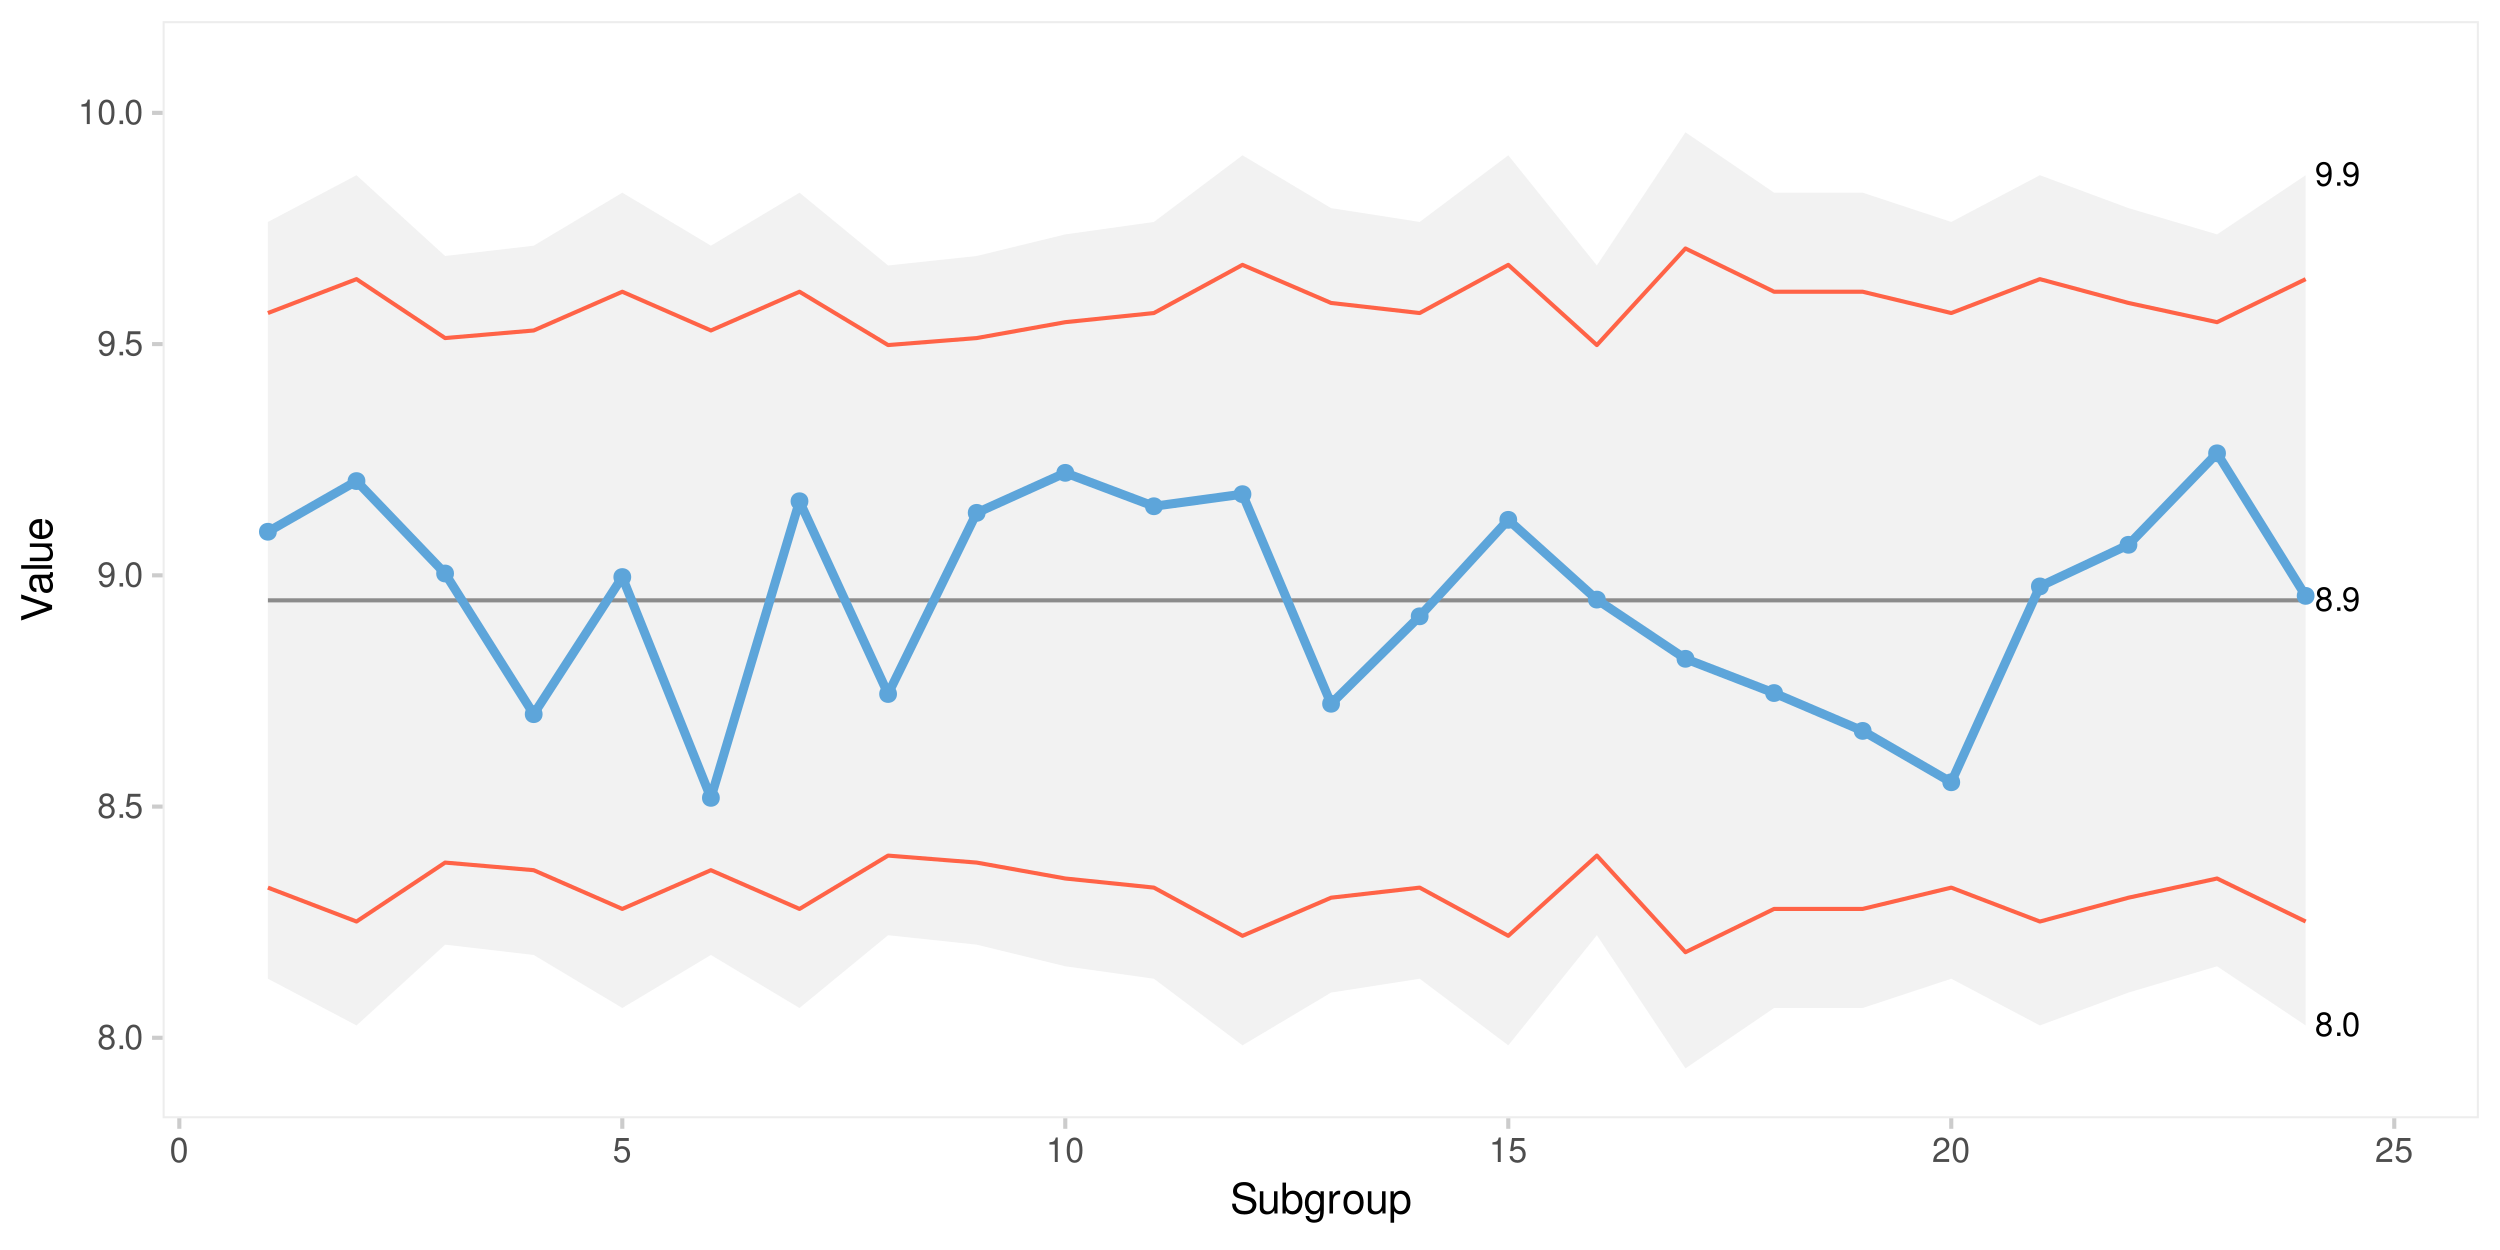
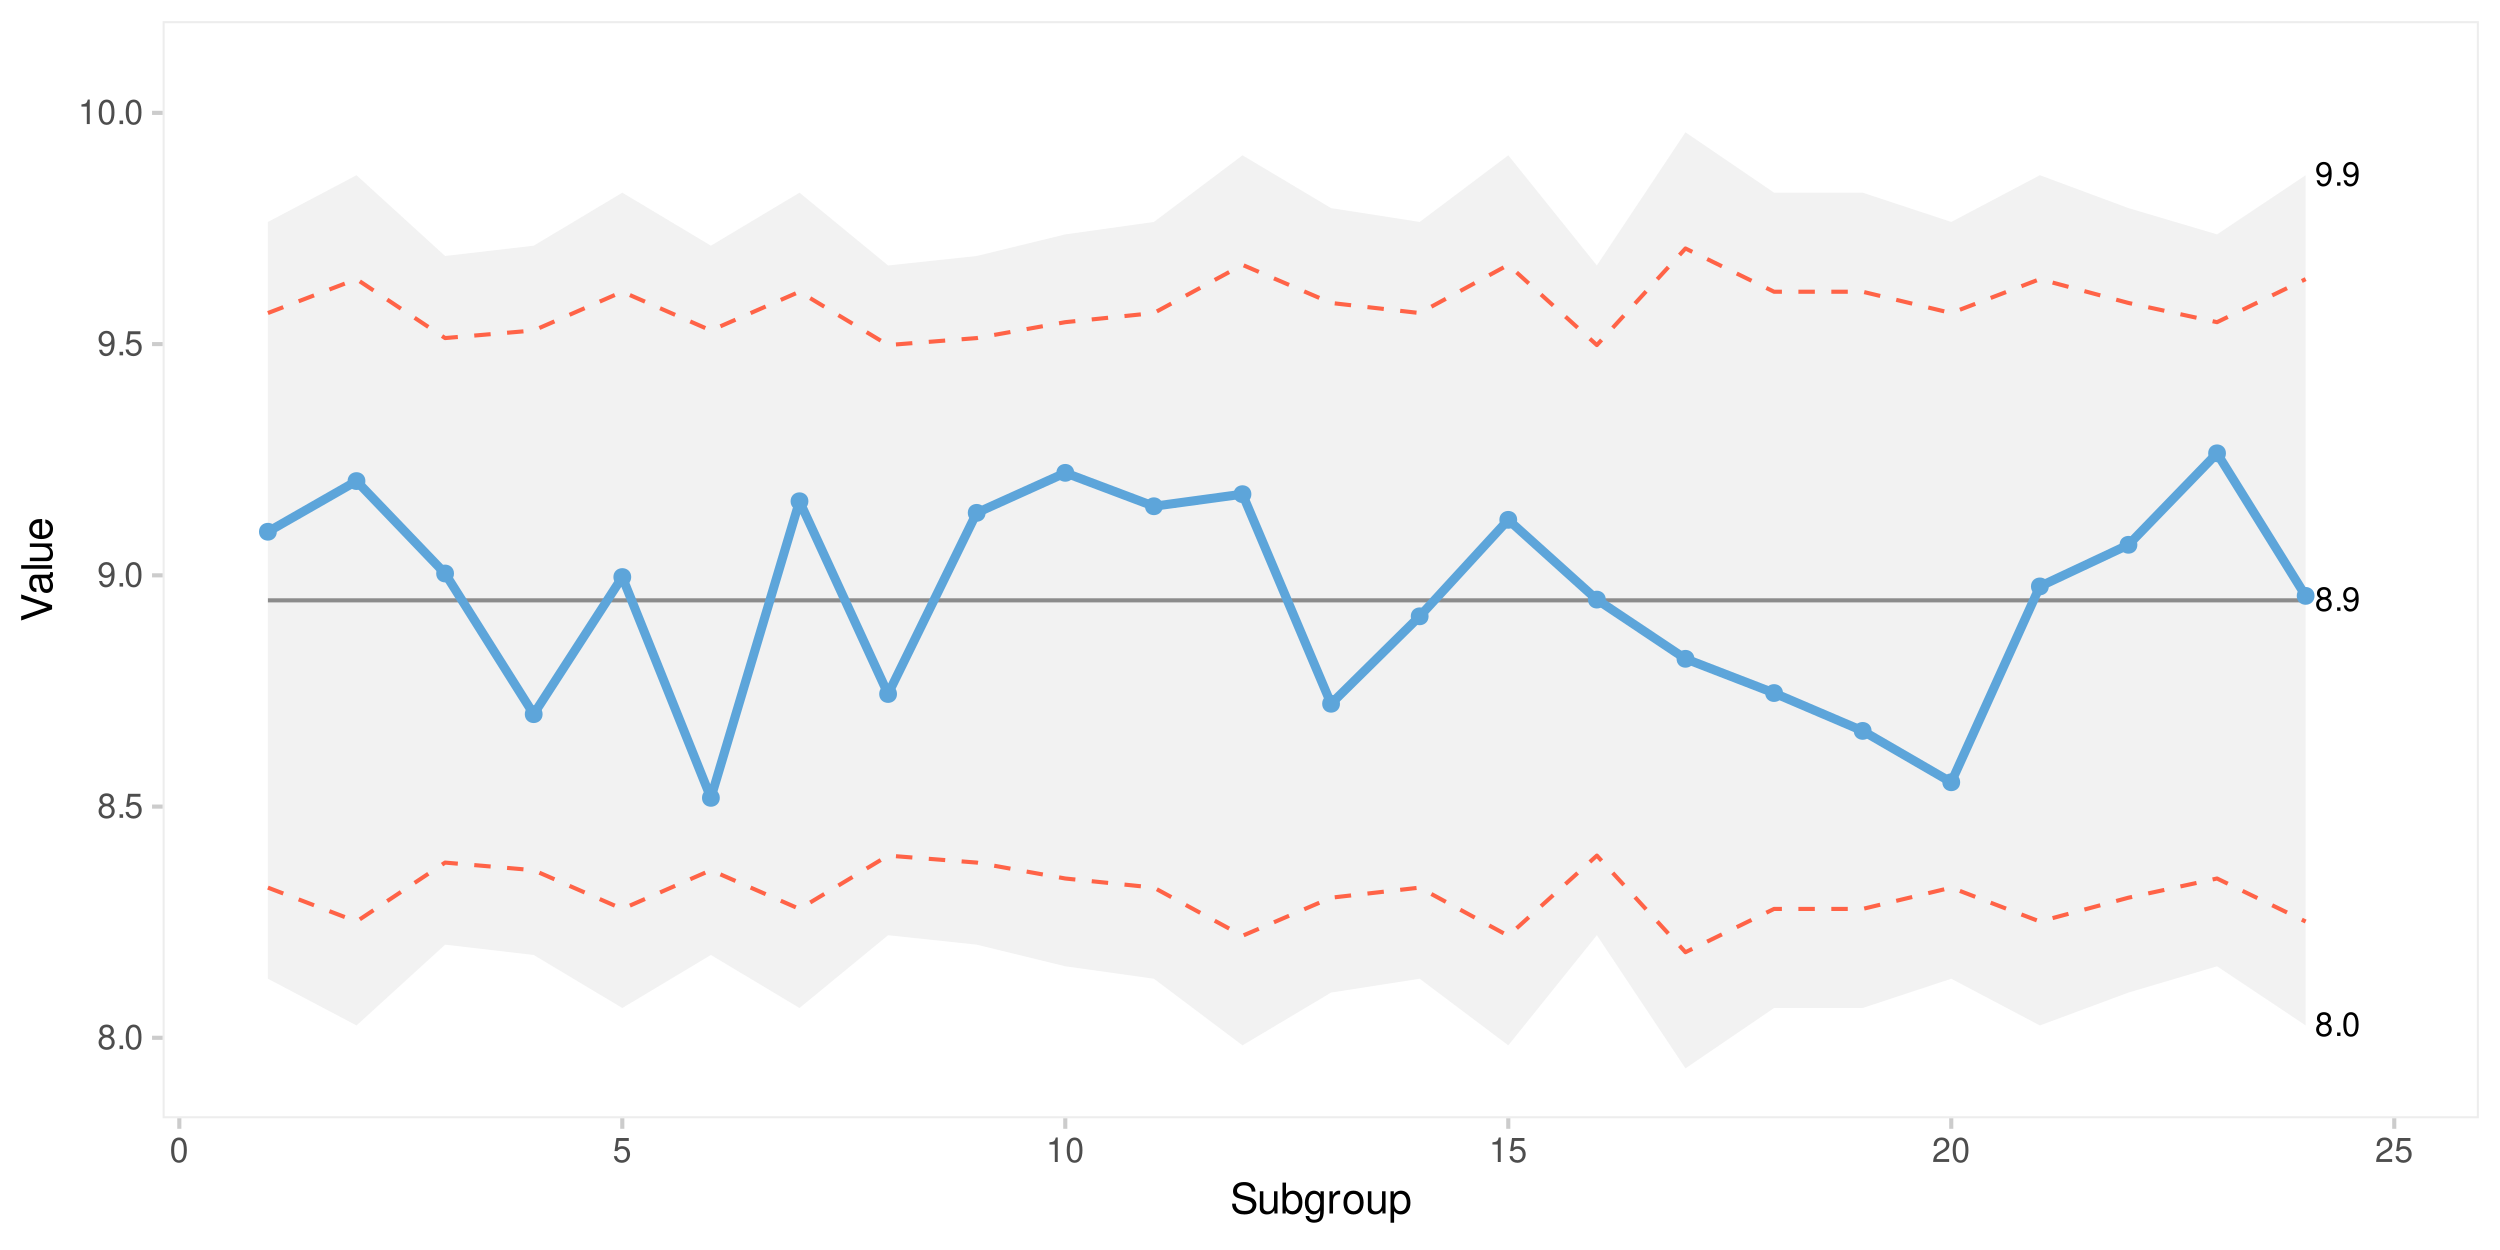
<svg xmlns="http://www.w3.org/2000/svg" xmlns:xlink="http://www.w3.org/1999/xlink" width="648" height="324" viewBox="0 0 648 324">
  <defs>
    <g>
      <g id="glyph-0-0">
        <path d="M 3.328 -3.25 C 3.969 -3.641 4.156 -3.938 4.156 -4.516 C 4.156 -5.5 3.422 -6.172 2.344 -6.172 C 1.281 -6.172 0.531 -5.5 0.531 -4.531 C 0.531 -3.938 0.719 -3.641 1.344 -3.25 C 0.656 -2.906 0.312 -2.391 0.312 -1.719 C 0.312 -0.594 1.141 0.203 2.344 0.203 C 3.547 0.203 4.375 -0.594 4.375 -1.719 C 4.375 -2.391 4.031 -2.906 3.328 -3.25 Z M 2.344 -5.5 C 2.984 -5.5 3.391 -5.125 3.391 -4.5 C 3.391 -3.922 2.984 -3.547 2.344 -3.547 C 1.703 -3.547 1.297 -3.922 1.297 -4.516 C 1.297 -5.125 1.703 -5.5 2.344 -5.5 Z M 2.344 -2.906 C 3.094 -2.906 3.609 -2.422 3.609 -1.703 C 3.609 -0.953 3.109 -0.469 2.328 -0.469 C 1.594 -0.469 1.078 -0.969 1.078 -1.688 C 1.078 -2.422 1.594 -2.906 2.344 -2.906 Z M 2.344 -2.906 " />
      </g>
      <g id="glyph-0-1">
        <path d="M 1.625 -0.891 L 0.75 -0.891 L 0.75 0 L 1.625 0 Z M 1.625 -0.891 " />
      </g>
      <g id="glyph-0-2">
        <path d="M 2.344 -6.172 C 1.781 -6.172 1.266 -5.906 0.953 -5.5 C 0.562 -4.953 0.359 -4.125 0.359 -2.984 C 0.359 -0.906 1.047 0.203 2.344 0.203 C 3.625 0.203 4.328 -0.906 4.328 -2.938 C 4.328 -4.125 4.141 -4.938 3.734 -5.5 C 3.422 -5.922 2.922 -6.172 2.344 -6.172 Z M 2.344 -5.5 C 3.156 -5.5 3.562 -4.672 3.562 -3 C 3.562 -1.25 3.172 -0.422 2.328 -0.422 C 1.531 -0.422 1.141 -1.281 1.141 -2.984 C 1.141 -4.672 1.531 -5.5 2.344 -5.5 Z M 2.344 -5.5 " />
      </g>
      <g id="glyph-0-3">
        <path d="M 0.453 -1.406 C 0.594 -0.406 1.25 0.203 2.172 0.203 C 2.844 0.203 3.438 -0.125 3.797 -0.688 C 4.172 -1.281 4.344 -2.031 4.344 -3.156 C 4.344 -4.203 4.188 -4.859 3.828 -5.406 C 3.5 -5.906 2.969 -6.172 2.297 -6.172 C 1.156 -6.172 0.328 -5.312 0.328 -4.109 C 0.328 -2.984 1.094 -2.172 2.188 -2.172 C 2.75 -2.172 3.188 -2.375 3.562 -2.844 C 3.562 -1.312 3.078 -0.469 2.219 -0.469 C 1.688 -0.469 1.328 -0.812 1.203 -1.406 Z M 2.297 -5.516 C 3 -5.516 3.531 -4.922 3.531 -4.125 C 3.531 -3.375 3.016 -2.844 2.266 -2.844 C 1.547 -2.844 1.094 -3.359 1.094 -4.172 C 1.094 -4.953 1.594 -5.516 2.297 -5.516 Z M 2.297 -5.516 " />
      </g>
      <g id="glyph-1-0">
        <path d="M 3.438 -3.359 C 4.094 -3.75 4.297 -4.062 4.297 -4.656 C 4.297 -5.672 3.531 -6.359 2.422 -6.359 C 1.312 -6.359 0.547 -5.672 0.547 -4.672 C 0.547 -4.062 0.75 -3.75 1.391 -3.359 C 0.672 -2.984 0.328 -2.469 0.328 -1.766 C 0.328 -0.609 1.172 0.203 2.422 0.203 C 3.656 0.203 4.516 -0.609 4.516 -1.766 C 4.516 -2.469 4.156 -2.984 3.438 -3.359 Z M 2.422 -5.672 C 3.078 -5.672 3.5 -5.281 3.5 -4.641 C 3.5 -4.047 3.062 -3.656 2.422 -3.656 C 1.766 -3.656 1.344 -4.047 1.344 -4.656 C 1.344 -5.281 1.766 -5.672 2.422 -5.672 Z M 2.422 -3 C 3.188 -3 3.719 -2.484 3.719 -1.75 C 3.719 -0.984 3.203 -0.484 2.406 -0.484 C 1.641 -0.484 1.125 -1 1.125 -1.734 C 1.125 -2.5 1.641 -3 2.422 -3 Z M 2.422 -3 " />
      </g>
      <g id="glyph-1-1">
        <path d="M 1.688 -0.922 L 0.766 -0.922 L 0.766 0 L 1.688 0 Z M 1.688 -0.922 " />
      </g>
      <g id="glyph-1-2">
        <path d="M 2.422 -6.359 C 1.844 -6.359 1.312 -6.094 0.984 -5.672 C 0.578 -5.109 0.375 -4.25 0.375 -3.078 C 0.375 -0.938 1.078 0.203 2.422 0.203 C 3.734 0.203 4.453 -0.938 4.453 -3.031 C 4.453 -4.25 4.266 -5.078 3.859 -5.672 C 3.531 -6.109 3.016 -6.359 2.422 -6.359 Z M 2.422 -5.672 C 3.25 -5.672 3.672 -4.828 3.672 -3.094 C 3.672 -1.281 3.266 -0.438 2.406 -0.438 C 1.578 -0.438 1.172 -1.312 1.172 -3.062 C 1.172 -4.828 1.578 -5.672 2.422 -5.672 Z M 2.422 -5.672 " />
      </g>
      <g id="glyph-1-3">
        <path d="M 4.188 -6.234 L 0.969 -6.234 L 0.5 -2.844 L 1.219 -2.844 C 1.578 -3.266 1.875 -3.422 2.359 -3.422 C 3.203 -3.422 3.719 -2.844 3.719 -1.922 C 3.719 -1.031 3.203 -0.484 2.359 -0.484 C 1.688 -0.484 1.266 -0.828 1.078 -1.531 L 0.312 -1.531 C 0.406 -1.016 0.5 -0.781 0.688 -0.547 C 1.031 -0.078 1.672 0.203 2.375 0.203 C 3.641 0.203 4.516 -0.719 4.516 -2.031 C 4.516 -3.266 3.688 -4.109 2.5 -4.109 C 2.062 -4.109 1.703 -4 1.344 -3.734 L 1.594 -5.469 L 4.188 -5.469 Z M 4.188 -6.234 " />
      </g>
      <g id="glyph-1-4">
        <path d="M 0.469 -1.453 C 0.609 -0.406 1.281 0.203 2.234 0.203 C 2.922 0.203 3.547 -0.125 3.922 -0.703 C 4.297 -1.328 4.484 -2.109 4.484 -3.25 C 4.484 -4.328 4.312 -5 3.953 -5.562 C 3.609 -6.094 3.062 -6.359 2.375 -6.359 C 1.188 -6.359 0.328 -5.469 0.328 -4.234 C 0.328 -3.062 1.125 -2.25 2.25 -2.25 C 2.844 -2.25 3.281 -2.453 3.672 -2.938 C 3.672 -1.359 3.172 -0.484 2.281 -0.484 C 1.734 -0.484 1.359 -0.828 1.234 -1.453 Z M 2.359 -5.688 C 3.094 -5.688 3.641 -5.078 3.641 -4.25 C 3.641 -3.469 3.109 -2.922 2.344 -2.922 C 1.594 -2.922 1.125 -3.453 1.125 -4.297 C 1.125 -5.109 1.641 -5.688 2.359 -5.688 Z M 2.359 -5.688 " />
      </g>
      <g id="glyph-1-5">
        <path d="M 2.281 -4.531 L 2.281 0 L 3.047 0 L 3.047 -6.359 L 2.547 -6.359 C 2.266 -5.391 2.094 -5.25 0.891 -5.094 L 0.891 -4.531 Z M 2.281 -4.531 " />
      </g>
      <g id="glyph-1-6">
        <path d="M 4.453 -0.766 L 1.172 -0.766 C 1.25 -1.297 1.531 -1.625 2.297 -2.094 L 3.172 -2.594 C 4.047 -3.062 4.5 -3.719 4.5 -4.5 C 4.5 -5.031 4.281 -5.531 3.922 -5.875 C 3.547 -6.203 3.094 -6.359 2.5 -6.359 C 1.703 -6.359 1.125 -6.078 0.781 -5.531 C 0.547 -5.203 0.453 -4.797 0.438 -4.156 L 1.219 -4.156 C 1.234 -4.594 1.297 -4.844 1.406 -5.062 C 1.594 -5.438 2 -5.688 2.469 -5.688 C 3.172 -5.688 3.703 -5.172 3.703 -4.484 C 3.703 -3.969 3.406 -3.531 2.859 -3.219 L 2.047 -2.75 C 0.75 -2 0.375 -1.406 0.297 -0.016 L 4.453 -0.016 Z M 4.453 -0.766 " />
      </g>
      <g id="glyph-2-0">
        <path d="M 6.562 -5.672 C 6.562 -6.219 6.516 -6.375 6.344 -6.75 C 5.906 -7.672 4.969 -8.156 3.625 -8.156 C 1.859 -8.156 0.766 -7.25 0.766 -5.797 C 0.766 -4.812 1.281 -4.203 2.344 -3.922 L 4.328 -3.406 C 5.359 -3.141 5.812 -2.734 5.812 -2.094 C 5.812 -1.672 5.578 -1.234 5.234 -0.984 C 4.922 -0.766 4.406 -0.656 3.766 -0.656 C 2.875 -0.656 2.297 -0.859 1.906 -1.312 C 1.609 -1.672 1.484 -2.062 1.5 -2.547 L 0.531 -2.547 C 0.531 -1.812 0.688 -1.328 1 -0.891 C 1.547 -0.125 2.469 0.25 3.703 0.25 C 4.656 0.25 5.438 0.031 5.953 -0.359 C 6.484 -0.797 6.828 -1.5 6.828 -2.203 C 6.828 -3.188 6.219 -3.922 5.125 -4.219 L 3.109 -4.75 C 2.141 -5.016 1.797 -5.328 1.797 -5.938 C 1.797 -6.75 2.516 -7.297 3.594 -7.297 C 4.859 -7.297 5.578 -6.719 5.594 -5.672 Z M 6.562 -5.672 " />
      </g>
      <g id="glyph-2-1">
        <path d="M 5.297 0 L 5.297 -5.766 L 4.391 -5.766 L 4.391 -2.5 C 4.391 -1.312 3.766 -0.547 2.812 -0.547 C 2.094 -0.547 1.625 -0.984 1.625 -1.688 L 1.625 -5.766 L 0.719 -5.766 L 0.719 -1.312 C 0.719 -0.359 1.438 0.25 2.547 0.25 C 3.406 0.25 3.938 -0.047 4.484 -0.797 L 4.484 0 Z M 5.297 0 " />
      </g>
      <g id="glyph-2-2">
        <path d="M 0.594 -8.016 L 0.594 0 L 1.422 0 L 1.422 -0.734 C 1.859 -0.062 2.438 0.25 3.25 0.25 C 4.766 0.25 5.75 -0.984 5.75 -2.906 C 5.75 -4.781 4.812 -5.922 3.281 -5.922 C 2.5 -5.922 1.938 -5.625 1.5 -4.984 L 1.5 -8.016 Z M 3.109 -5.078 C 4.141 -5.078 4.797 -4.188 4.797 -2.812 C 4.797 -1.5 4.109 -0.609 3.109 -0.609 C 2.141 -0.609 1.5 -1.484 1.5 -2.844 C 1.5 -4.188 2.141 -5.078 3.109 -5.078 Z M 3.109 -5.078 " />
      </g>
      <g id="glyph-2-3">
        <path d="M 4.438 -5.766 L 4.438 -4.922 C 3.984 -5.625 3.469 -5.922 2.75 -5.922 C 1.359 -5.922 0.391 -4.625 0.391 -2.781 C 0.391 -1.812 0.609 -1.109 1.109 -0.531 C 1.547 -0.016 2.094 0.25 2.688 0.25 C 3.375 0.25 3.875 -0.062 4.359 -0.781 L 4.359 -0.484 C 4.359 1.062 3.922 1.625 2.781 1.625 C 2 1.625 1.594 1.312 1.5 0.656 L 0.578 0.656 C 0.656 1.734 1.5 2.391 2.766 2.391 C 3.609 2.391 4.312 2.125 4.688 1.656 C 5.125 1.125 5.297 0.406 5.297 -0.953 L 5.297 -5.766 Z M 2.844 -5.078 C 3.812 -5.078 4.359 -4.266 4.359 -2.812 C 4.359 -1.406 3.797 -0.594 2.844 -0.594 C 1.891 -0.594 1.344 -1.422 1.344 -2.844 C 1.344 -4.25 1.891 -5.078 2.844 -5.078 Z M 2.844 -5.078 " />
      </g>
      <g id="glyph-2-4">
        <path d="M 0.766 -5.766 L 0.766 0 L 1.688 0 L 1.688 -2.984 C 1.688 -4.375 2.266 -5 3.531 -4.969 L 3.531 -5.891 C 3.375 -5.922 3.281 -5.922 3.172 -5.922 C 2.578 -5.922 2.141 -5.578 1.609 -4.719 L 1.609 -5.766 Z M 0.766 -5.766 " />
      </g>
      <g id="glyph-2-5">
        <path d="M 2.984 -5.922 C 1.359 -5.922 0.391 -4.781 0.391 -2.844 C 0.391 -0.891 1.359 0.25 3 0.25 C 4.625 0.25 5.609 -0.906 5.609 -2.797 C 5.609 -4.797 4.656 -5.922 2.984 -5.922 Z M 3 -5.078 C 4.031 -5.078 4.656 -4.234 4.656 -2.812 C 4.656 -1.438 4.016 -0.594 3 -0.594 C 1.984 -0.594 1.359 -1.438 1.359 -2.844 C 1.359 -4.234 1.984 -5.078 3 -5.078 Z M 3 -5.078 " />
      </g>
      <g id="glyph-2-6">
        <path d="M 0.594 2.391 L 1.516 2.391 L 1.516 -0.609 C 2 -0.016 2.547 0.25 3.281 0.25 C 4.781 0.25 5.75 -0.953 5.75 -2.781 C 5.75 -4.719 4.812 -5.922 3.281 -5.922 C 2.5 -5.922 1.875 -5.578 1.438 -4.891 L 1.438 -5.766 L 0.594 -5.766 Z M 3.125 -5.078 C 4.141 -5.078 4.797 -4.188 4.797 -2.812 C 4.797 -1.5 4.125 -0.609 3.125 -0.609 C 2.141 -0.609 1.516 -1.484 1.516 -2.844 C 1.516 -4.188 2.141 -5.078 3.125 -5.078 Z M 3.125 -5.078 " />
      </g>
      <g id="glyph-3-0">
        <path d="M 0 -4.312 L -8.016 -7.094 L -8.016 -6 L -1.234 -3.781 L -8.016 -1.438 L -8.016 -0.328 L 0 -3.219 Z M 0 -4.312 " />
      </g>
      <g id="glyph-3-1">
        <path d="M -0.531 -5.891 C -0.516 -5.781 -0.516 -5.734 -0.516 -5.688 C -0.516 -5.375 -0.688 -5.188 -0.969 -5.188 L -4.359 -5.188 C -5.375 -5.188 -5.922 -4.438 -5.922 -3.031 C -5.922 -2.172 -5.688 -1.5 -5.266 -1.109 C -4.969 -0.844 -4.625 -0.734 -4.062 -0.719 L -4.062 -1.641 C -4.766 -1.719 -5.078 -2.141 -5.078 -2.984 C -5.078 -3.828 -4.781 -4.281 -4.219 -4.281 L -3.984 -4.281 C -3.594 -4.266 -3.438 -4.062 -3.344 -3.328 C -3.172 -2.031 -3.141 -1.828 -2.984 -1.469 C -2.703 -0.797 -2.203 -0.469 -1.453 -0.469 C -0.406 -0.469 0.25 -1.188 0.25 -2.359 C 0.25 -3.078 0 -3.656 -0.594 -4.312 C 0 -4.375 0.25 -4.656 0.25 -5.266 C 0.25 -5.453 0.234 -5.578 0.156 -5.891 Z M -1.812 -4.281 C -1.5 -4.281 -1.312 -4.188 -1.062 -3.922 C -0.719 -3.547 -0.547 -3.094 -0.547 -2.547 C -0.547 -1.844 -0.891 -1.422 -1.469 -1.422 C -2.078 -1.422 -2.391 -1.812 -2.531 -2.812 C -2.656 -3.781 -2.703 -3.969 -2.844 -4.281 Z M -1.812 -4.281 " />
      </g>
      <g id="glyph-3-2">
        <path d="M -8.016 -1.672 L -8.016 -0.75 L 0 -0.75 L 0 -1.672 Z M -8.016 -1.672 " />
      </g>
      <g id="glyph-3-3">
        <path d="M 0 -5.297 L -5.766 -5.297 L -5.766 -4.391 L -2.5 -4.391 C -1.312 -4.391 -0.547 -3.766 -0.547 -2.812 C -0.547 -2.094 -0.984 -1.625 -1.688 -1.625 L -5.766 -1.625 L -5.766 -0.719 L -1.312 -0.719 C -0.359 -0.719 0.25 -1.438 0.25 -2.547 C 0.25 -3.406 -0.047 -3.938 -0.797 -4.484 L 0 -4.484 Z M 0 -5.297 " />
      </g>
      <g id="glyph-3-4">
        <path d="M -2.578 -5.641 C -3.453 -5.641 -3.984 -5.578 -4.406 -5.406 C -5.359 -5.031 -5.922 -4.156 -5.922 -3.078 C -5.922 -1.469 -4.703 -0.438 -2.812 -0.438 C -0.906 -0.438 0.25 -1.438 0.25 -3.062 C 0.25 -4.375 -0.5 -5.297 -1.75 -5.516 L -1.75 -4.594 C -0.984 -4.344 -0.594 -3.828 -0.594 -3.094 C -0.594 -2.516 -0.859 -2.016 -1.344 -1.703 C -1.672 -1.484 -2 -1.406 -2.578 -1.391 Z M -3.328 -1.422 C -4.391 -1.5 -5.078 -2.141 -5.078 -3.062 C -5.078 -4 -4.359 -4.656 -3.328 -4.656 Z M -3.328 -1.422 " />
      </g>
    </g>
    <clipPath id="clip-0">
      <path clip-rule="nonzero" d="M 42.152 5.48 L 642.523 5.48 L 642.523 289.852 L 42.152 289.852 Z M 42.152 5.48 " />
    </clipPath>
    <clipPath id="clip-1">
      <path clip-rule="nonzero" d="M 42.152 5.48 L 642.523 5.48 L 642.523 289.852 L 42.152 289.852 Z M 42.152 5.48 " />
    </clipPath>
  </defs>
  <rect x="-64.8" y="-32.4" width="777.6" height="388.8" fill="rgb(100%, 100%, 100%)" fill-opacity="1" />
  <rect x="-64.8" y="-32.4" width="777.6" height="388.8" fill="rgb(100%, 100%, 100%)" fill-opacity="1" />
  <path fill="none" stroke-width="1.067" stroke-linecap="round" stroke-linejoin="round" stroke="rgb(100%, 100%, 100%)" stroke-opacity="1" stroke-miterlimit="10" d="M 0 324 L 648 324 L 648 0 L 0 0 Z M 0 324 " />
  <g clip-path="url(#clip-0)">
    <path fill-rule="nonzero" fill="rgb(100%, 100%, 100%)" fill-opacity="1" d="M 42.152 289.848 L 642.523 289.848 L 642.523 5.477 L 42.152 5.477 Z M 42.152 289.848 " />
  </g>
  <path fill-rule="nonzero" fill="rgb(87.059%, 87.059%, 87.059%)" fill-opacity="0.4" d="M 69.441 57.527 L 92.406 45.414 L 115.371 66.352 L 138.332 63.68 L 161.297 49.938 L 184.262 63.68 L 207.227 49.938 L 230.191 68.805 L 253.156 66.352 L 276.121 60.754 L 299.086 57.527 L 322.051 40.254 L 345.016 53.945 L 367.98 57.527 L 390.945 40.254 L 413.91 68.805 L 436.871 34.289 L 459.836 49.938 L 482.801 49.938 L 505.766 57.527 L 528.73 45.414 L 551.695 53.945 L 574.66 60.754 L 597.625 45.414 L 597.625 265.797 L 574.66 250.461 L 551.695 257.27 L 528.73 265.797 L 505.766 253.688 L 482.801 261.277 L 459.836 261.277 L 436.871 276.922 L 413.91 242.41 L 390.945 270.957 L 367.98 253.688 L 345.016 257.27 L 322.051 270.957 L 299.086 253.688 L 276.121 250.461 L 253.156 244.859 L 230.191 242.41 L 207.227 261.277 L 184.262 247.531 L 161.297 261.277 L 138.332 247.531 L 115.371 244.859 L 92.406 265.797 L 69.441 253.688 Z M 69.441 57.527 " />
  <path fill="none" stroke-width="1.067" stroke-linecap="butt" stroke-linejoin="round" stroke="rgb(54.902%, 54.902%, 54.902%)" stroke-opacity="1" stroke-miterlimit="10" d="M 69.441 155.605 L 597.625 155.605 " />
  <path fill="none" stroke-width="2.347" stroke-linecap="butt" stroke-linejoin="round" stroke="rgb(36.471%, 64.706%, 85.49%)" stroke-opacity="1" stroke-miterlimit="10" d="M 69.441 137.828 L 92.406 124.695 L 115.371 148.652 L 138.332 185.113 L 161.297 149.57 L 184.262 206.809 L 207.227 129.926 L 230.191 179.887 L 253.156 132.93 L 276.121 122.562 L 299.086 131.219 L 322.051 128.09 L 345.016 182.414 L 367.98 159.746 L 390.945 134.742 L 413.91 155.418 L 436.871 170.762 L 459.836 179.637 L 482.801 189.449 L 505.766 202.762 L 528.73 152 L 551.695 141.211 L 574.66 117.5 L 597.625 154.453 " />
  <path fill-rule="nonzero" fill="rgb(36.471%, 64.706%, 85.49%)" fill-opacity="1" stroke-width="0.709" stroke-linecap="round" stroke-linejoin="round" stroke="rgb(36.471%, 64.706%, 85.49%)" stroke-opacity="1" stroke-miterlimit="10" d="M 71.395 137.828 C 71.395 140.434 67.484 140.434 67.484 137.828 C 67.484 135.223 71.395 135.223 71.395 137.828 " />
  <path fill-rule="nonzero" fill="rgb(36.471%, 64.706%, 85.49%)" fill-opacity="1" stroke-width="0.709" stroke-linecap="round" stroke-linejoin="round" stroke="rgb(36.471%, 64.706%, 85.49%)" stroke-opacity="1" stroke-miterlimit="10" d="M 94.359 124.695 C 94.359 127.301 90.449 127.301 90.449 124.695 C 90.449 122.086 94.359 122.086 94.359 124.695 " />
  <path fill-rule="nonzero" fill="rgb(36.471%, 64.706%, 85.49%)" fill-opacity="1" stroke-width="0.709" stroke-linecap="round" stroke-linejoin="round" stroke="rgb(36.471%, 64.706%, 85.49%)" stroke-opacity="1" stroke-miterlimit="10" d="M 117.324 148.652 C 117.324 151.258 113.414 151.258 113.414 148.652 C 113.414 146.043 117.324 146.043 117.324 148.652 " />
  <path fill-rule="nonzero" fill="rgb(36.471%, 64.706%, 85.49%)" fill-opacity="1" stroke-width="0.709" stroke-linecap="round" stroke-linejoin="round" stroke="rgb(36.471%, 64.706%, 85.49%)" stroke-opacity="1" stroke-miterlimit="10" d="M 140.289 185.113 C 140.289 187.719 136.379 187.719 136.379 185.113 C 136.379 182.508 140.289 182.508 140.289 185.113 " />
  <path fill-rule="nonzero" fill="rgb(36.471%, 64.706%, 85.49%)" fill-opacity="1" stroke-width="0.709" stroke-linecap="round" stroke-linejoin="round" stroke="rgb(36.471%, 64.706%, 85.49%)" stroke-opacity="1" stroke-miterlimit="10" d="M 163.254 149.57 C 163.254 152.176 159.344 152.176 159.344 149.57 C 159.344 146.965 163.254 146.965 163.254 149.57 " />
  <path fill-rule="nonzero" fill="rgb(36.471%, 64.706%, 85.49%)" fill-opacity="1" stroke-width="0.709" stroke-linecap="round" stroke-linejoin="round" stroke="rgb(36.471%, 64.706%, 85.49%)" stroke-opacity="1" stroke-miterlimit="10" d="M 186.219 206.809 C 186.219 209.414 182.309 209.414 182.309 206.809 C 182.309 204.203 186.219 204.203 186.219 206.809 " />
  <path fill-rule="nonzero" fill="rgb(36.471%, 64.706%, 85.49%)" fill-opacity="1" stroke-width="0.709" stroke-linecap="round" stroke-linejoin="round" stroke="rgb(36.471%, 64.706%, 85.49%)" stroke-opacity="1" stroke-miterlimit="10" d="M 209.184 129.926 C 209.184 132.531 205.273 132.531 205.273 129.926 C 205.273 127.32 209.184 127.32 209.184 129.926 " />
  <path fill-rule="nonzero" fill="rgb(36.471%, 64.706%, 85.49%)" fill-opacity="1" stroke-width="0.709" stroke-linecap="round" stroke-linejoin="round" stroke="rgb(36.471%, 64.706%, 85.49%)" stroke-opacity="1" stroke-miterlimit="10" d="M 232.148 179.887 C 232.148 182.492 228.238 182.492 228.238 179.887 C 228.238 177.277 232.148 177.277 232.148 179.887 " />
  <path fill-rule="nonzero" fill="rgb(36.471%, 64.706%, 85.49%)" fill-opacity="1" stroke-width="0.709" stroke-linecap="round" stroke-linejoin="round" stroke="rgb(36.471%, 64.706%, 85.49%)" stroke-opacity="1" stroke-miterlimit="10" d="M 255.113 132.93 C 255.113 135.539 251.203 135.539 251.203 132.93 C 251.203 130.324 255.113 130.324 255.113 132.93 " />
  <path fill-rule="nonzero" fill="rgb(36.471%, 64.706%, 85.49%)" fill-opacity="1" stroke-width="0.709" stroke-linecap="round" stroke-linejoin="round" stroke="rgb(36.471%, 64.706%, 85.49%)" stroke-opacity="1" stroke-miterlimit="10" d="M 278.074 122.562 C 278.074 125.168 274.168 125.168 274.168 122.562 C 274.168 119.957 278.074 119.957 278.074 122.562 " />
  <path fill-rule="nonzero" fill="rgb(36.471%, 64.706%, 85.49%)" fill-opacity="1" stroke-width="0.709" stroke-linecap="round" stroke-linejoin="round" stroke="rgb(36.471%, 64.706%, 85.49%)" stroke-opacity="1" stroke-miterlimit="10" d="M 301.039 131.219 C 301.039 133.828 297.133 133.828 297.133 131.219 C 297.133 128.613 301.039 128.613 301.039 131.219 " />
  <path fill-rule="nonzero" fill="rgb(36.471%, 64.706%, 85.49%)" fill-opacity="1" stroke-width="0.709" stroke-linecap="round" stroke-linejoin="round" stroke="rgb(36.471%, 64.706%, 85.49%)" stroke-opacity="1" stroke-miterlimit="10" d="M 324.004 128.09 C 324.004 130.695 320.094 130.695 320.094 128.09 C 320.094 125.484 324.004 125.484 324.004 128.09 " />
  <path fill-rule="nonzero" fill="rgb(36.471%, 64.706%, 85.49%)" fill-opacity="1" stroke-width="0.709" stroke-linecap="round" stroke-linejoin="round" stroke="rgb(36.471%, 64.706%, 85.49%)" stroke-opacity="1" stroke-miterlimit="10" d="M 346.969 182.414 C 346.969 185.023 343.059 185.023 343.059 182.414 C 343.059 179.809 346.969 179.809 346.969 182.414 " />
  <path fill-rule="nonzero" fill="rgb(36.471%, 64.706%, 85.49%)" fill-opacity="1" stroke-width="0.709" stroke-linecap="round" stroke-linejoin="round" stroke="rgb(36.471%, 64.706%, 85.49%)" stroke-opacity="1" stroke-miterlimit="10" d="M 369.934 159.746 C 369.934 162.355 366.023 162.355 366.023 159.746 C 366.023 157.141 369.934 157.141 369.934 159.746 " />
  <path fill-rule="nonzero" fill="rgb(36.471%, 64.706%, 85.49%)" fill-opacity="1" stroke-width="0.709" stroke-linecap="round" stroke-linejoin="round" stroke="rgb(36.471%, 64.706%, 85.49%)" stroke-opacity="1" stroke-miterlimit="10" d="M 392.898 134.742 C 392.898 137.348 388.988 137.348 388.988 134.742 C 388.988 132.133 392.898 132.133 392.898 134.742 " />
  <path fill-rule="nonzero" fill="rgb(36.471%, 64.706%, 85.49%)" fill-opacity="1" stroke-width="0.709" stroke-linecap="round" stroke-linejoin="round" stroke="rgb(36.471%, 64.706%, 85.49%)" stroke-opacity="1" stroke-miterlimit="10" d="M 415.863 155.418 C 415.863 158.023 411.953 158.023 411.953 155.418 C 411.953 152.809 415.863 152.809 415.863 155.418 " />
  <path fill-rule="nonzero" fill="rgb(36.471%, 64.706%, 85.49%)" fill-opacity="1" stroke-width="0.709" stroke-linecap="round" stroke-linejoin="round" stroke="rgb(36.471%, 64.706%, 85.49%)" stroke-opacity="1" stroke-miterlimit="10" d="M 438.828 170.762 C 438.828 173.367 434.918 173.367 434.918 170.762 C 434.918 168.156 438.828 168.156 438.828 170.762 " />
  <path fill-rule="nonzero" fill="rgb(36.471%, 64.706%, 85.49%)" fill-opacity="1" stroke-width="0.709" stroke-linecap="round" stroke-linejoin="round" stroke="rgb(36.471%, 64.706%, 85.49%)" stroke-opacity="1" stroke-miterlimit="10" d="M 461.793 179.637 C 461.793 182.246 457.883 182.246 457.883 179.637 C 457.883 177.031 461.793 177.031 461.793 179.637 " />
  <path fill-rule="nonzero" fill="rgb(36.471%, 64.706%, 85.49%)" fill-opacity="1" stroke-width="0.709" stroke-linecap="round" stroke-linejoin="round" stroke="rgb(36.471%, 64.706%, 85.49%)" stroke-opacity="1" stroke-miterlimit="10" d="M 484.758 189.449 C 484.758 192.055 480.848 192.055 480.848 189.449 C 480.848 186.844 484.758 186.844 484.758 189.449 " />
  <path fill-rule="nonzero" fill="rgb(36.471%, 64.706%, 85.49%)" fill-opacity="1" stroke-width="0.709" stroke-linecap="round" stroke-linejoin="round" stroke="rgb(36.471%, 64.706%, 85.49%)" stroke-opacity="1" stroke-miterlimit="10" d="M 507.723 202.762 C 507.723 205.371 503.812 205.371 503.812 202.762 C 503.812 200.156 507.723 200.156 507.723 202.762 " />
  <path fill-rule="nonzero" fill="rgb(36.471%, 64.706%, 85.49%)" fill-opacity="1" stroke-width="0.709" stroke-linecap="round" stroke-linejoin="round" stroke="rgb(36.471%, 64.706%, 85.49%)" stroke-opacity="1" stroke-miterlimit="10" d="M 530.688 152 C 530.688 154.605 526.777 154.605 526.777 152 C 526.777 149.395 530.688 149.395 530.688 152 " />
  <path fill-rule="nonzero" fill="rgb(36.471%, 64.706%, 85.49%)" fill-opacity="1" stroke-width="0.709" stroke-linecap="round" stroke-linejoin="round" stroke="rgb(36.471%, 64.706%, 85.49%)" stroke-opacity="1" stroke-miterlimit="10" d="M 553.652 141.211 C 553.652 143.816 549.742 143.816 549.742 141.211 C 549.742 138.605 553.652 138.605 553.652 141.211 " />
  <path fill-rule="nonzero" fill="rgb(36.471%, 64.706%, 85.49%)" fill-opacity="1" stroke-width="0.709" stroke-linecap="round" stroke-linejoin="round" stroke="rgb(36.471%, 64.706%, 85.49%)" stroke-opacity="1" stroke-miterlimit="10" d="M 576.613 117.5 C 576.613 120.105 572.707 120.105 572.707 117.5 C 572.707 114.895 576.613 114.895 576.613 117.5 " />
  <path fill-rule="nonzero" fill="rgb(36.471%, 64.706%, 85.49%)" fill-opacity="1" stroke-width="0.709" stroke-linecap="round" stroke-linejoin="round" stroke="rgb(36.471%, 64.706%, 85.49%)" stroke-opacity="1" stroke-miterlimit="10" d="M 599.578 154.453 C 599.578 157.059 595.672 157.059 595.672 154.453 C 595.672 151.848 599.578 151.848 599.578 154.453 " />
  <g fill="rgb(0%, 0%, 0%)" fill-opacity="1">
    <use xlink:href="#glyph-0-0" x="600.023" y="268.519" />
    <use xlink:href="#glyph-0-1" x="605.023" y="268.519" />
    <use xlink:href="#glyph-0-2" x="607.023" y="268.519" />
  </g>
  <g fill="rgb(0%, 0%, 0%)" fill-opacity="1">
    <use xlink:href="#glyph-0-3" x="600.023" y="48.136" />
    <use xlink:href="#glyph-0-1" x="605.023" y="48.136" />
    <use xlink:href="#glyph-0-3" x="607.023" y="48.136" />
  </g>
  <g fill="rgb(0%, 0%, 0%)" fill-opacity="1">
    <use xlink:href="#glyph-0-0" x="600.023" y="158.327" />
    <use xlink:href="#glyph-0-1" x="605.023" y="158.327" />
    <use xlink:href="#glyph-0-3" x="607.023" y="158.327" />
  </g>
-   <path fill="none" stroke-width="1.067" stroke-linecap="butt" stroke-linejoin="round" stroke="rgb(100%, 38.824%, 27.843%)" stroke-opacity="1" stroke-miterlimit="10" d="M 69.441 230.07 L 92.406 238.859 L 115.371 223.582 L 138.332 225.555 L 161.297 235.594 L 184.262 225.555 L 207.227 235.594 L 230.191 221.77 L 253.156 223.582 L 276.121 227.707 L 299.086 230.07 L 322.051 242.562 L 345.016 232.684 L 367.98 230.07 L 390.945 242.562 L 413.91 221.77 L 436.871 246.809 L 459.836 235.594 L 482.801 235.594 L 505.766 230.07 L 528.73 238.859 L 551.695 232.684 L 574.66 227.707 L 597.625 238.859 " />
-   <path fill="none" stroke-width="1.067" stroke-linecap="butt" stroke-linejoin="round" stroke="rgb(100%, 38.824%, 27.843%)" stroke-opacity="1" stroke-miterlimit="10" d="M 69.441 81.141 L 92.406 72.352 L 115.371 87.629 L 138.332 85.66 L 161.297 75.617 L 184.262 85.66 L 207.227 75.617 L 230.191 89.441 L 253.156 87.629 L 276.121 83.508 L 299.086 81.141 L 322.051 68.652 L 345.016 78.527 L 367.98 81.141 L 390.945 68.652 L 413.91 89.441 L 436.871 64.406 L 459.836 75.617 L 482.801 75.617 L 505.766 81.141 L 528.73 72.352 L 551.695 78.527 L 574.66 83.508 L 597.625 72.352 " />
+   <path fill="none" stroke-width="1.067" stroke-linecap="butt" stroke-linejoin="round" stroke="rgb(100%, 38.824%, 27.843%)" stroke-opacity="1" stroke-dasharray="4.268 4.268" stroke-miterlimit="10" d="M 69.441 230.07 L 92.406 238.859 L 115.371 223.582 L 138.332 225.555 L 161.297 235.594 L 184.262 225.555 L 207.227 235.594 L 230.191 221.77 L 253.156 223.582 L 276.121 227.707 L 299.086 230.07 L 322.051 242.562 L 345.016 232.684 L 367.98 230.07 L 390.945 242.562 L 413.91 221.77 L 436.871 246.809 L 459.836 235.594 L 482.801 235.594 L 505.766 230.07 L 528.73 238.859 L 551.695 232.684 L 574.66 227.707 L 597.625 238.859 " />
+   <path fill="none" stroke-width="1.067" stroke-linecap="butt" stroke-linejoin="round" stroke="rgb(100%, 38.824%, 27.843%)" stroke-opacity="1" stroke-dasharray="4.268 4.268" stroke-miterlimit="10" d="M 69.441 81.141 L 92.406 72.352 L 115.371 87.629 L 138.332 85.66 L 161.297 75.617 L 184.262 85.66 L 207.227 75.617 L 230.191 89.441 L 253.156 87.629 L 276.121 83.508 L 299.086 81.141 L 322.051 68.652 L 345.016 78.527 L 367.98 81.141 L 390.945 68.652 L 413.91 89.441 L 436.871 64.406 L 459.836 75.617 L 482.801 75.617 L 505.766 81.141 L 528.73 72.352 L 551.695 78.527 L 574.66 83.508 L 597.625 72.352 " />
  <g clip-path="url(#clip-1)">
    <path fill="none" stroke-width="1.067" stroke-linecap="round" stroke-linejoin="round" stroke="rgb(92.941%, 92.941%, 92.941%)" stroke-opacity="1" stroke-miterlimit="10" d="M 42.152 289.848 L 642.523 289.848 L 642.523 5.477 L 42.152 5.477 Z M 42.152 289.848 " />
  </g>
  <g fill="rgb(30.196%, 30.196%, 30.196%)" fill-opacity="1">
    <use xlink:href="#glyph-1-0" x="25.219" y="271.919" />
    <use xlink:href="#glyph-1-1" x="30.219" y="271.919" />
    <use xlink:href="#glyph-1-2" x="32.219" y="271.919" />
  </g>
  <g fill="rgb(30.196%, 30.196%, 30.196%)" fill-opacity="1">
    <use xlink:href="#glyph-1-0" x="25.219" y="211.981" />
    <use xlink:href="#glyph-1-1" x="30.219" y="211.981" />
    <use xlink:href="#glyph-1-3" x="32.219" y="211.981" />
  </g>
  <g fill="rgb(30.196%, 30.196%, 30.196%)" fill-opacity="1">
    <use xlink:href="#glyph-1-4" x="25.219" y="152.044" />
    <use xlink:href="#glyph-1-1" x="30.219" y="152.044" />
    <use xlink:href="#glyph-1-2" x="32.219" y="152.044" />
  </g>
  <g fill="rgb(30.196%, 30.196%, 30.196%)" fill-opacity="1">
    <use xlink:href="#glyph-1-4" x="25.219" y="92.106" />
    <use xlink:href="#glyph-1-1" x="30.219" y="92.106" />
    <use xlink:href="#glyph-1-3" x="32.219" y="92.106" />
  </g>
  <g fill="rgb(30.196%, 30.196%, 30.196%)" fill-opacity="1">
    <use xlink:href="#glyph-1-5" x="20.219" y="32.165" />
    <use xlink:href="#glyph-1-2" x="25.219" y="32.165" />
    <use xlink:href="#glyph-1-1" x="30.219" y="32.165" />
    <use xlink:href="#glyph-1-2" x="32.219" y="32.165" />
  </g>
  <path fill="none" stroke-width="1.067" stroke-linecap="butt" stroke-linejoin="round" stroke="rgb(80%, 80%, 80%)" stroke-opacity="1" stroke-miterlimit="10" d="M 39.41 269.004 L 42.152 269.004 " />
  <path fill="none" stroke-width="1.067" stroke-linecap="butt" stroke-linejoin="round" stroke="rgb(80%, 80%, 80%)" stroke-opacity="1" stroke-miterlimit="10" d="M 39.41 209.066 L 42.152 209.066 " />
  <path fill="none" stroke-width="1.067" stroke-linecap="butt" stroke-linejoin="round" stroke="rgb(80%, 80%, 80%)" stroke-opacity="1" stroke-miterlimit="10" d="M 39.41 149.129 L 42.152 149.129 " />
  <path fill="none" stroke-width="1.067" stroke-linecap="butt" stroke-linejoin="round" stroke="rgb(80%, 80%, 80%)" stroke-opacity="1" stroke-miterlimit="10" d="M 39.41 89.191 L 42.152 89.191 " />
  <path fill="none" stroke-width="1.067" stroke-linecap="butt" stroke-linejoin="round" stroke="rgb(80%, 80%, 80%)" stroke-opacity="1" stroke-miterlimit="10" d="M 39.41 29.25 L 42.152 29.25 " />
  <path fill="none" stroke-width="1.067" stroke-linecap="butt" stroke-linejoin="round" stroke="rgb(80%, 80%, 80%)" stroke-opacity="1" stroke-miterlimit="10" d="M 46.477 292.59 L 46.477 289.848 " />
  <path fill="none" stroke-width="1.067" stroke-linecap="butt" stroke-linejoin="round" stroke="rgb(80%, 80%, 80%)" stroke-opacity="1" stroke-miterlimit="10" d="M 161.297 292.59 L 161.297 289.848 " />
  <path fill="none" stroke-width="1.067" stroke-linecap="butt" stroke-linejoin="round" stroke="rgb(80%, 80%, 80%)" stroke-opacity="1" stroke-miterlimit="10" d="M 276.121 292.59 L 276.121 289.848 " />
  <path fill="none" stroke-width="1.067" stroke-linecap="butt" stroke-linejoin="round" stroke="rgb(80%, 80%, 80%)" stroke-opacity="1" stroke-miterlimit="10" d="M 390.945 292.59 L 390.945 289.848 " />
  <path fill="none" stroke-width="1.067" stroke-linecap="butt" stroke-linejoin="round" stroke="rgb(80%, 80%, 80%)" stroke-opacity="1" stroke-miterlimit="10" d="M 505.766 292.59 L 505.766 289.848 " />
  <path fill="none" stroke-width="1.067" stroke-linecap="butt" stroke-linejoin="round" stroke="rgb(80%, 80%, 80%)" stroke-opacity="1" stroke-miterlimit="10" d="M 620.59 292.59 L 620.59 289.848 " />
  <g fill="rgb(30.196%, 30.196%, 30.196%)" fill-opacity="1">
    <use xlink:href="#glyph-1-2" x="43.977" y="301.196" />
  </g>
  <g fill="rgb(30.196%, 30.196%, 30.196%)" fill-opacity="1">
    <use xlink:href="#glyph-1-3" x="158.797" y="301.196" />
  </g>
  <g fill="rgb(30.196%, 30.196%, 30.196%)" fill-opacity="1">
    <use xlink:href="#glyph-1-5" x="271.121" y="301.196" />
    <use xlink:href="#glyph-1-2" x="276.121" y="301.196" />
  </g>
  <g fill="rgb(30.196%, 30.196%, 30.196%)" fill-opacity="1">
    <use xlink:href="#glyph-1-5" x="385.945" y="301.196" />
    <use xlink:href="#glyph-1-3" x="390.945" y="301.196" />
  </g>
  <g fill="rgb(30.196%, 30.196%, 30.196%)" fill-opacity="1">
    <use xlink:href="#glyph-1-6" x="500.766" y="301.196" />
    <use xlink:href="#glyph-1-2" x="505.766" y="301.196" />
  </g>
  <g fill="rgb(30.196%, 30.196%, 30.196%)" fill-opacity="1">
    <use xlink:href="#glyph-1-6" x="615.59" y="301.196" />
    <use xlink:href="#glyph-1-3" x="620.59" y="301.196" />
  </g>
  <g fill="rgb(0%, 0%, 0%)" fill-opacity="1">
    <use xlink:href="#glyph-2-0" x="318.836" y="314.538" />
    <use xlink:href="#glyph-2-1" x="325.836" y="314.538" />
    <use xlink:href="#glyph-2-2" x="331.836" y="314.538" />
    <use xlink:href="#glyph-2-3" x="337.836" y="314.538" />
    <use xlink:href="#glyph-2-4" x="343.836" y="314.538" />
    <use xlink:href="#glyph-2-5" x="347.836" y="314.538" />
    <use xlink:href="#glyph-2-1" x="353.836" y="314.538" />
    <use xlink:href="#glyph-2-6" x="359.836" y="314.538" />
  </g>
  <g fill="rgb(0%, 0%, 0%)" fill-opacity="1">
    <use xlink:href="#glyph-3-0" x="13.499" y="161.164" />
    <use xlink:href="#glyph-3-1" x="13.499" y="154.164" />
    <use xlink:href="#glyph-3-2" x="13.499" y="148.164" />
    <use xlink:href="#glyph-3-3" x="13.499" y="146.164" />
    <use xlink:href="#glyph-3-4" x="13.499" y="140.164" />
  </g>
</svg>
